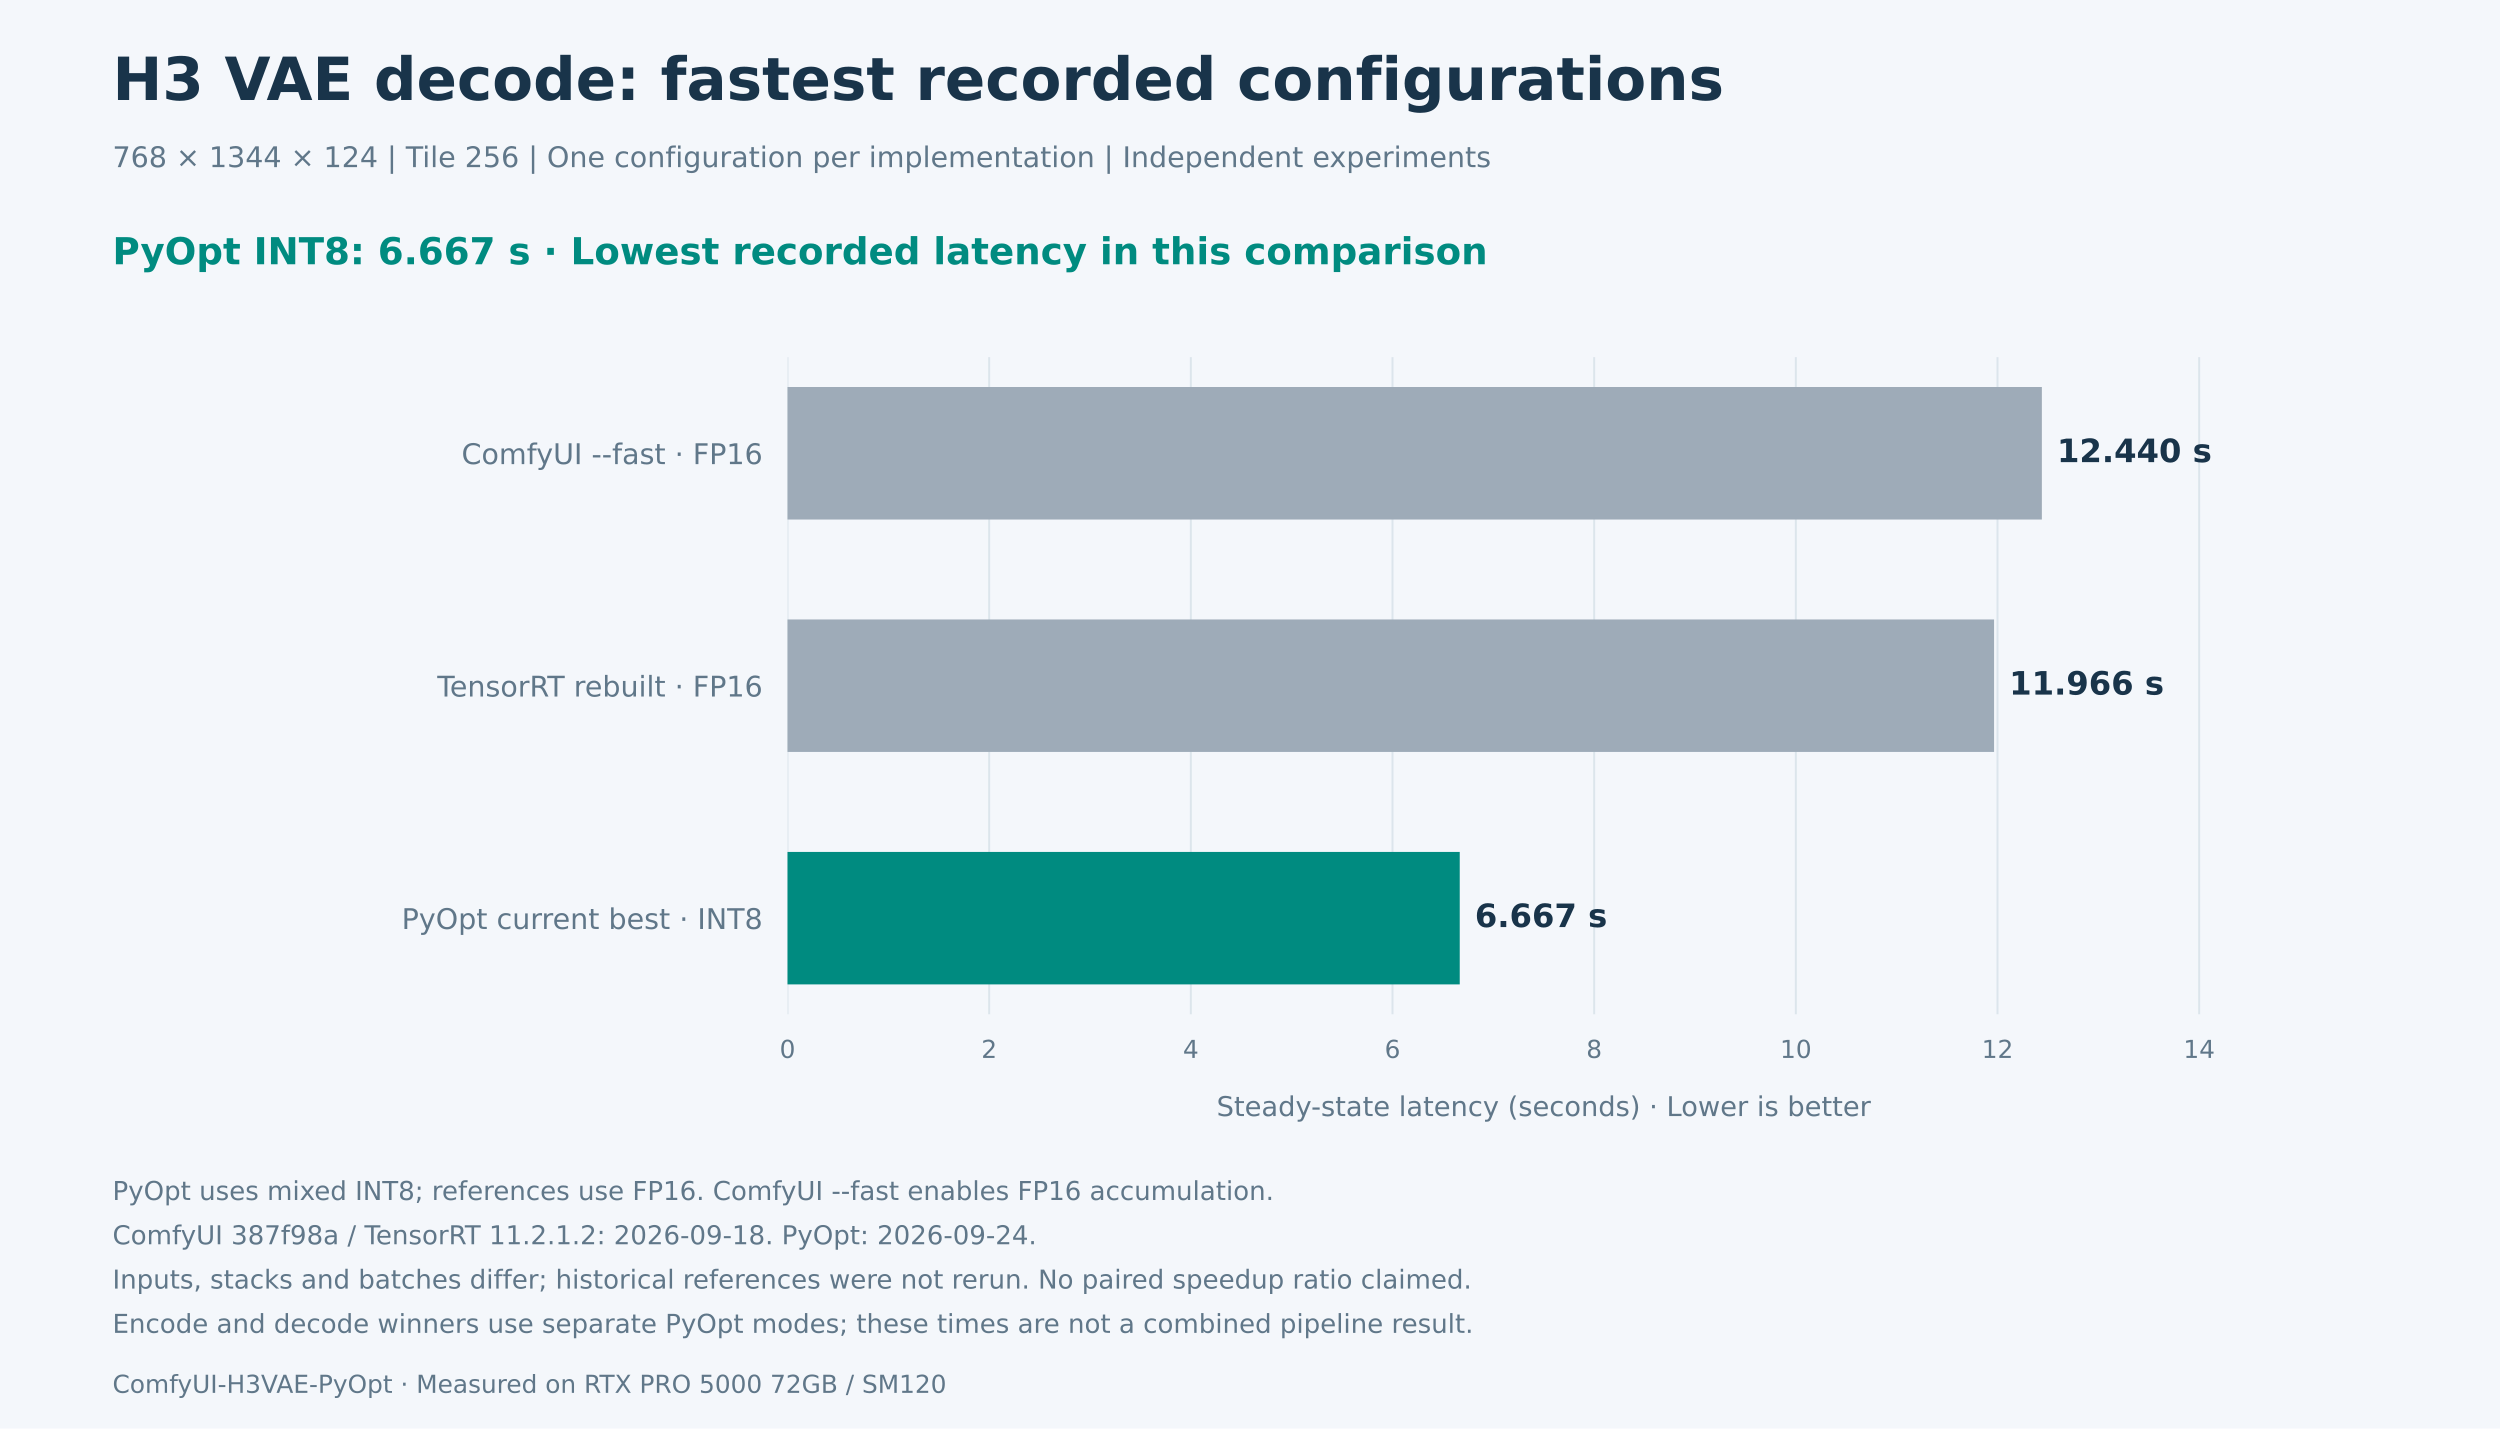
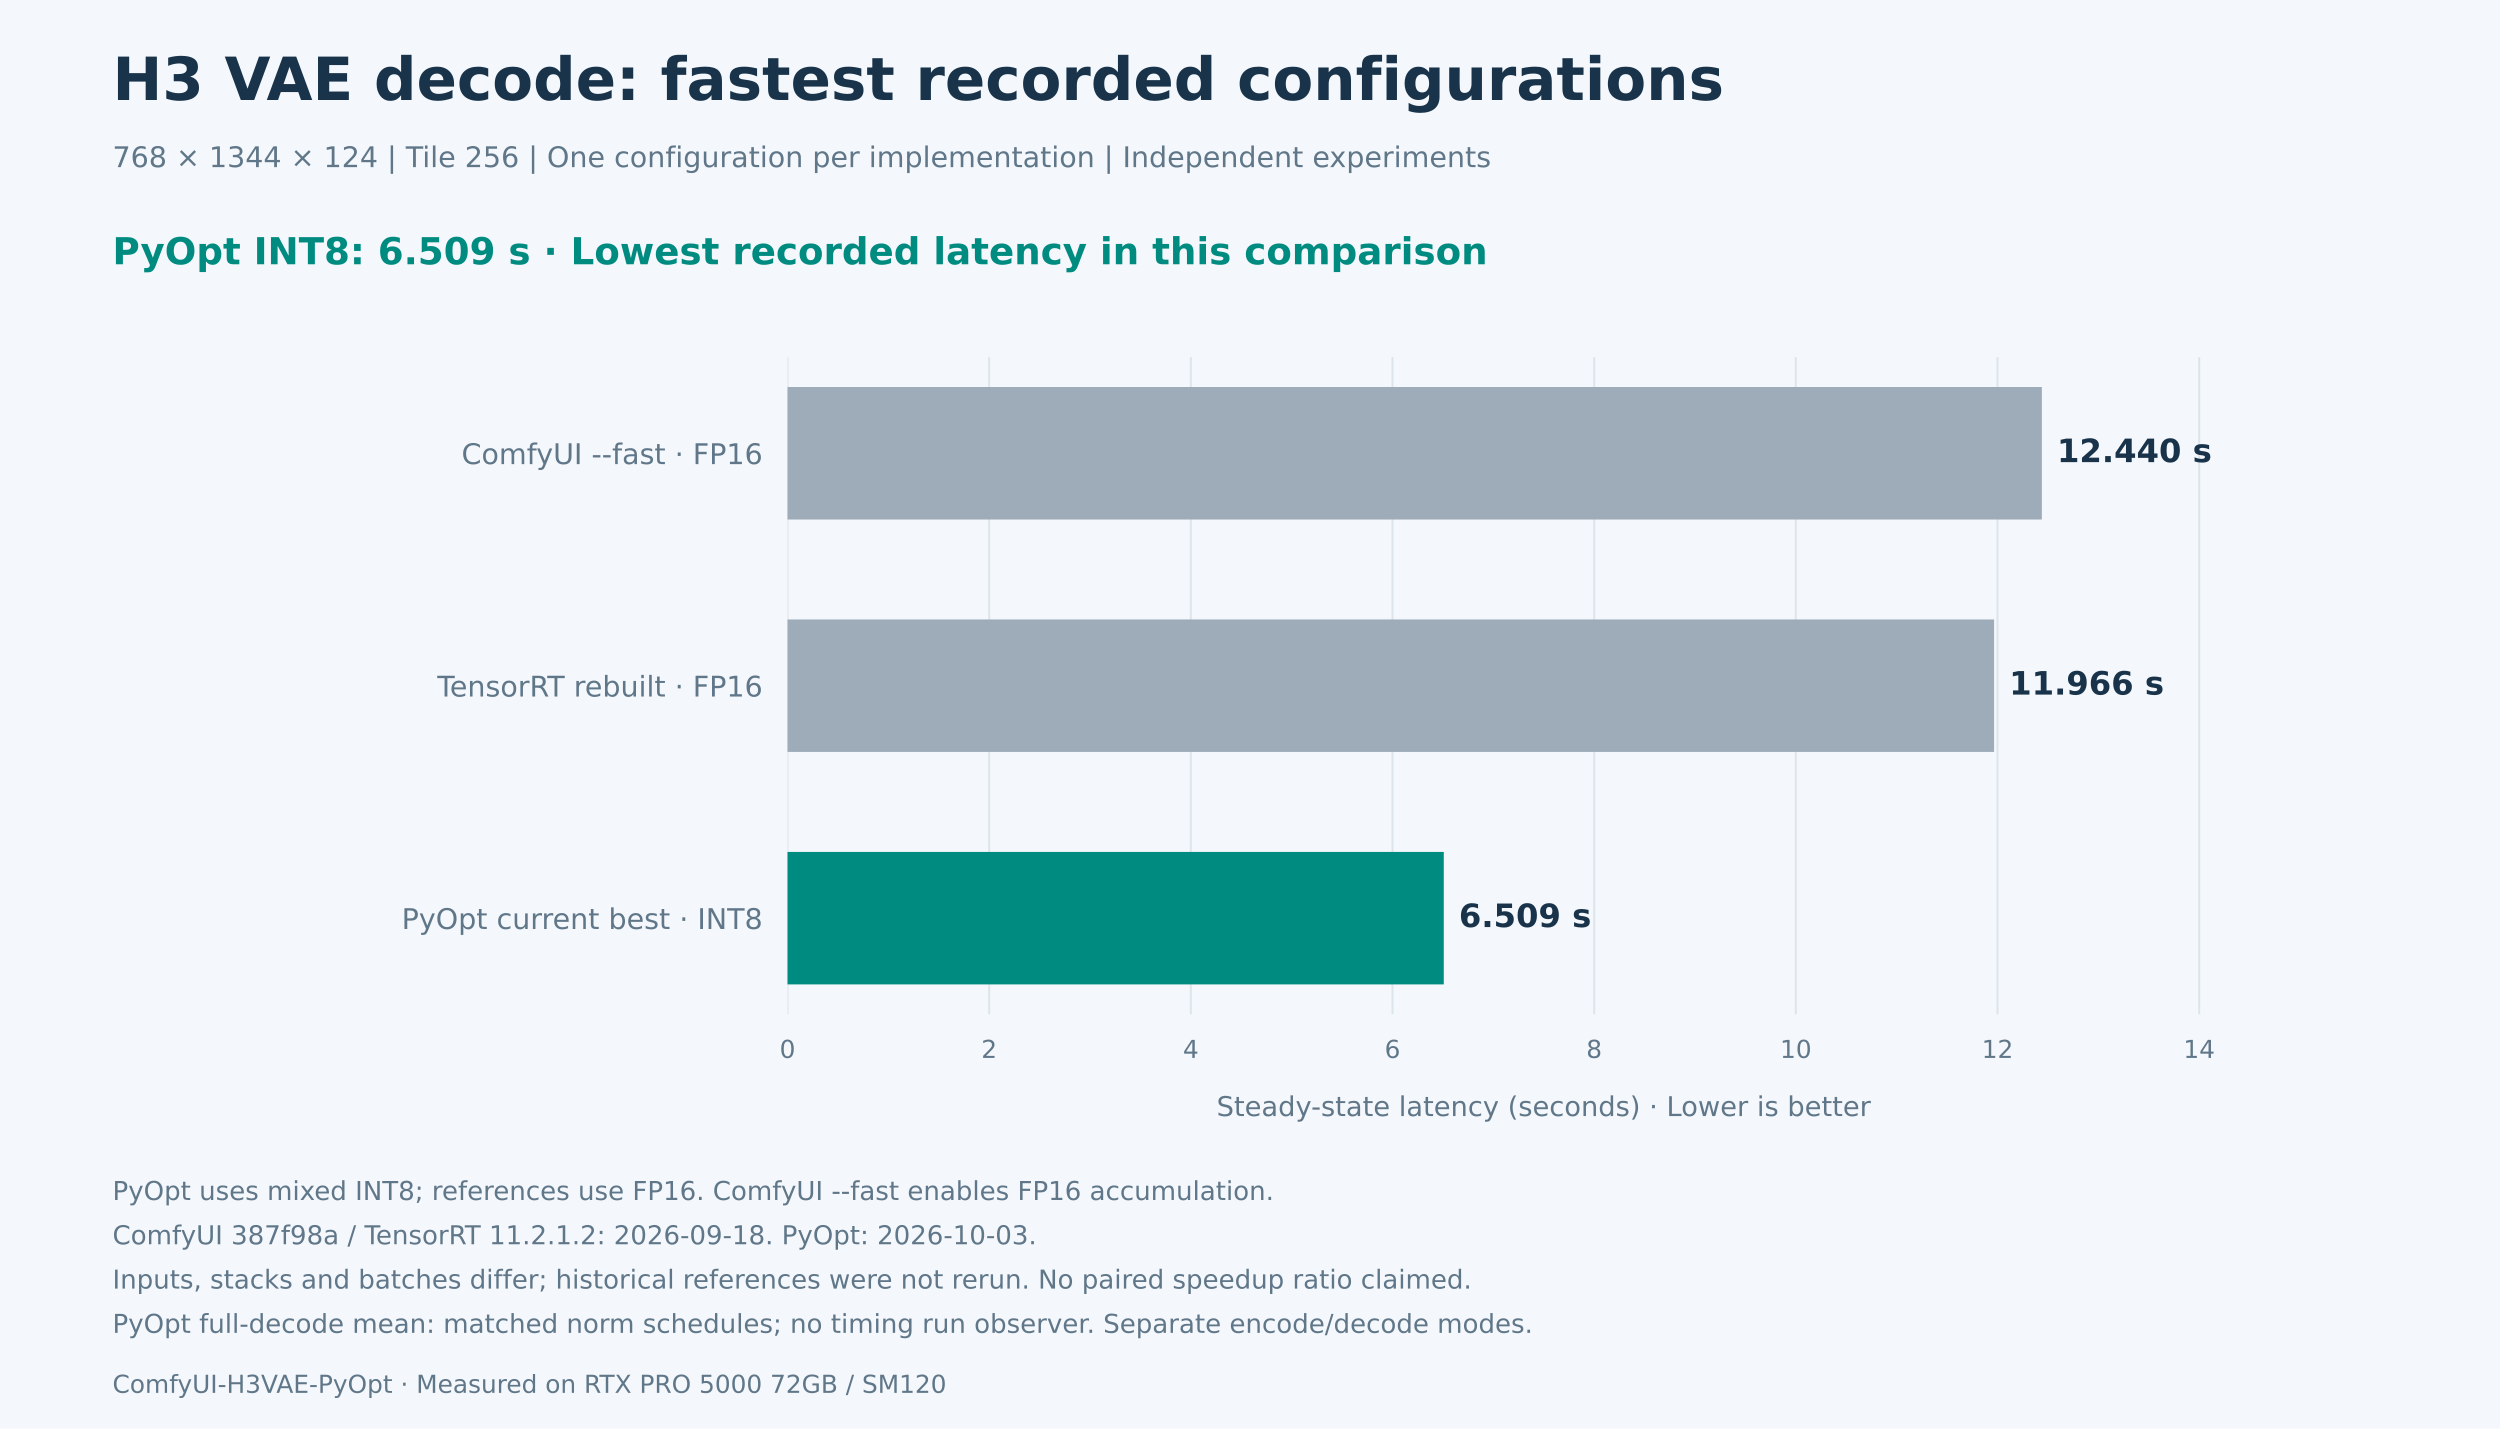
<svg xmlns="http://www.w3.org/2000/svg" role="img" aria-labelledby="chart-title chart-description" width="1008pt" height="576pt" viewBox="0 0 1008 576" version="1.1">
  <defs>
    <style type="text/css">*{stroke-linejoin: round; stroke-linecap: butt}</style>
  </defs>
  <g id="figure_1">
    <g id="patch_1">
      <path d="M 0 576 L 1008 576 L 1008 0 L 0 0 z " style="fill: #f4f7fb" />
    </g>
    <g id="axes_1">
      <g id="patch_2">
        <path d="M 317.52 408.96 L 927.36 408.96 L 927.36 144 L 317.52 144 z " style="fill: #f4f7fb" />
      </g>
      <g id="matplotlib.axis_1">
        <g id="xtick_1">
          <g id="line2d_1">
            <path d="M 317.52 408.96 L 317.52 144 " clip-path="url(#p190c376cc0)" style="fill: none; stroke: #dce5ec; stroke-width: 0.8; stroke-linecap: square" />
          </g>
          <g id="line2d_2" />
          <g id="text_1">
            <text style="fill: #607789; font: 10px 'DejaVu Sans'; text-anchor: middle" x="317.52" y="426.558" transform="rotate(-0 317.52 426.5584)">0</text>
          </g>
        </g>
        <g id="xtick_2">
          <g id="line2d_3">
            <path d="M 398.832 408.96 L 398.832 144 " clip-path="url(#p190c376cc0)" style="fill: none; stroke: #dce5ec; stroke-width: 0.8; stroke-linecap: square" />
          </g>
          <g id="line2d_4" />
          <g id="text_2">
            <text style="fill: #607789; font: 10px 'DejaVu Sans'; text-anchor: middle" x="398.832" y="426.558" transform="rotate(-0 398.832 426.5584)">2</text>
          </g>
        </g>
        <g id="xtick_3">
          <g id="line2d_5">
            <path d="M 480.144 408.96 L 480.144 144 " clip-path="url(#p190c376cc0)" style="fill: none; stroke: #dce5ec; stroke-width: 0.8; stroke-linecap: square" />
          </g>
          <g id="line2d_6" />
          <g id="text_3">
            <text style="fill: #607789; font: 10px 'DejaVu Sans'; text-anchor: middle" x="480.144" y="426.558" transform="rotate(-0 480.144 426.5584)">4</text>
          </g>
        </g>
        <g id="xtick_4">
          <g id="line2d_7">
            <path d="M 561.456 408.96 L 561.456 144 " clip-path="url(#p190c376cc0)" style="fill: none; stroke: #dce5ec; stroke-width: 0.8; stroke-linecap: square" />
          </g>
          <g id="line2d_8" />
          <g id="text_4">
            <text style="fill: #607789; font: 10px 'DejaVu Sans'; text-anchor: middle" x="561.456" y="426.558" transform="rotate(-0 561.456 426.5584)">6</text>
          </g>
        </g>
        <g id="xtick_5">
          <g id="line2d_9">
            <path d="M 642.768 408.96 L 642.768 144 " clip-path="url(#p190c376cc0)" style="fill: none; stroke: #dce5ec; stroke-width: 0.8; stroke-linecap: square" />
          </g>
          <g id="line2d_10" />
          <g id="text_5">
            <text style="fill: #607789; font: 10px 'DejaVu Sans'; text-anchor: middle" x="642.768" y="426.558" transform="rotate(-0 642.768 426.5584)">8</text>
          </g>
        </g>
        <g id="xtick_6">
          <g id="line2d_11">
            <path d="M 724.08 408.96 L 724.08 144 " clip-path="url(#p190c376cc0)" style="fill: none; stroke: #dce5ec; stroke-width: 0.8; stroke-linecap: square" />
          </g>
          <g id="line2d_12" />
          <g id="text_6">
            <text style="fill: #607789; font: 10px 'DejaVu Sans'; text-anchor: middle" x="724.08" y="426.558" transform="rotate(-0 724.08 426.5584)">10</text>
          </g>
        </g>
        <g id="xtick_7">
          <g id="line2d_13">
            <path d="M 805.392 408.96 L 805.392 144 " clip-path="url(#p190c376cc0)" style="fill: none; stroke: #dce5ec; stroke-width: 0.8; stroke-linecap: square" />
          </g>
          <g id="line2d_14" />
          <g id="text_7">
            <text style="fill: #607789; font: 10px 'DejaVu Sans'; text-anchor: middle" x="805.392" y="426.558" transform="rotate(-0 805.392 426.5584)">12</text>
          </g>
        </g>
        <g id="xtick_8">
          <g id="line2d_15">
            <path d="M 886.704 408.96 L 886.704 144 " clip-path="url(#p190c376cc0)" style="fill: none; stroke: #dce5ec; stroke-width: 0.8; stroke-linecap: square" />
          </g>
          <g id="line2d_16" />
          <g id="text_8">
            <text style="fill: #607789; font: 10px 'DejaVu Sans'; text-anchor: middle" x="886.704" y="426.558" transform="rotate(-0 886.704 426.5584)">14</text>
          </g>
        </g>
        <g id="text_9">
          <text style="fill: #607789; font: 11px 'DejaVu Sans'; text-anchor: middle" x="622.44" y="449.996" transform="rotate(-0 622.44 449.9964)">Steady-state latency (seconds)  ·  Lower is better</text>
        </g>
      </g>
      <g id="matplotlib.axis_2">
        <g id="ytick_1">
          <g id="line2d_17" />
          <g id="text_10">
            <text style="fill: #607789; font: 11.5px 'DejaVu Sans'; text-anchor: end" x="307.52" y="187.124" transform="rotate(-0 307.52 187.1243)">ComfyUI --fast · FP16</text>
          </g>
        </g>
        <g id="ytick_2">
          <g id="line2d_18" />
          <g id="text_11">
            <text style="fill: #607789; font: 11.5px 'DejaVu Sans'; text-anchor: end" x="307.52" y="280.849" transform="rotate(-0 307.52 280.8491)">TensorRT rebuilt · FP16</text>
          </g>
        </g>
        <g id="ytick_3">
          <g id="line2d_19" />
          <g id="text_12">
            <text style="fill: #607789; font: 11.5px 'DejaVu Sans'; text-anchor: end" x="307.52" y="374.574" transform="rotate(-0 307.52 374.5739)">PyOpt current best · INT8</text>
          </g>
        </g>
      </g>
      <g id="patch_3">
        <path d="M 317.52 156.044 L 823.281 156.044 L 823.281 209.467 L 317.52 209.467 z " clip-path="url(#p190c376cc0)" style="fill: #9eabb8" />
      </g>
      <g id="patch_4">
        <path d="M 317.52 249.768 L 804.01 249.768 L 804.01 303.192 L 317.52 303.192 z " clip-path="url(#p190c376cc0)" style="fill: #9eabb8" />
      </g>
      <g id="patch_5">
-         <path d="M 317.52 343.493 L 588.566 343.493 L 588.566 396.916 L 317.52 396.916 z " clip-path="url(#p190c376cc0)" style="fill: #008b80" />
+         <path d="M 317.52 343.493 L 582.131 343.493 L 582.131 396.916 L 317.52 396.916 z " clip-path="url(#p190c376cc0)" style="fill: #008b80" />
      </g>
      <g id="text_13">
        <text style="fill: #19344a; font: 700 13px 'DejaVu Sans'; text-anchor: start" x="829.379" y="186.342" transform="rotate(-0 829.379 186.3424)">12.440 s</text>
      </g>
      <g id="text_14">
        <text style="fill: #19344a; font: 700 13px 'DejaVu Sans'; text-anchor: start" x="810.108" y="280.067" transform="rotate(-0 810.1081 280.0672)">11.966 s</text>
      </g>
      <g id="text_15">
-         <text style="fill: #19344a; font: 700 13px 'DejaVu Sans'; text-anchor: start" x="594.665" y="373.792" transform="rotate(-0 594.6645 373.792)">6.667 s</text>
+         <text style="fill: #19344a; font: 700 13px 'DejaVu Sans'; text-anchor: start" x="588.229" y="373.792" transform="rotate(-0 588.2295 373.792)">6.509 s</text>
      </g>
    </g>
    <g id="text_16">
      <text style="fill: #19344a; font: 700 24px 'DejaVu Sans'; text-anchor: start" x="45.36" y="40.32" transform="rotate(-0 45.36 40.32)">H3 VAE decode: fastest recorded configurations</text>
    </g>
    <g id="text_17">
      <text style="fill: #607789; font: 11.5px 'DejaVu Sans'; text-anchor: start" x="45.36" y="67.392" transform="rotate(-0 45.36 67.392)">768 × 1344 × 124  |  Tile 256  |  One configuration per implementation  |  Independent experiments</text>
    </g>
    <g id="text_18">
-       <text style="fill: #008b80; font: 700 15px 'DejaVu Sans'; text-anchor: start" x="45.36" y="106.56" transform="rotate(-0 45.36 106.56)">PyOpt INT8: 6.667 s  ·  Lowest recorded latency in this comparison</text>
+       <text style="fill: #008b80; font: 700 15px 'DejaVu Sans'; text-anchor: start" x="45.36" y="106.56" transform="rotate(-0 45.36 106.56)">PyOpt INT8: 6.509 s  ·  Lowest recorded latency in this comparison</text>
    </g>
    <g id="text_19">
      <text style="fill: #607789; font: 10.5px 'DejaVu Sans'; text-anchor: start" x="45.36" y="483.84" transform="rotate(-0 45.36 483.84)">PyOpt uses mixed INT8; references use FP16. ComfyUI --fast enables FP16 accumulation.</text>
    </g>
    <g id="text_20">
-       <text style="fill: #607789; font: 10.5px 'DejaVu Sans'; text-anchor: start" x="45.36" y="501.696" transform="rotate(-0 45.36 501.696)">ComfyUI 387f98a / TensorRT 11.2.1.2: 2026-09-18. PyOpt: 2026-09-24.</text>
+       <text style="fill: #607789; font: 10.5px 'DejaVu Sans'; text-anchor: start" x="45.36" y="501.696" transform="rotate(-0 45.36 501.696)">ComfyUI 387f98a / TensorRT 11.2.1.2: 2026-09-18. PyOpt: 2026-10-03.</text>
    </g>
    <g id="text_21">
      <text style="fill: #607789; font: 10.5px 'DejaVu Sans'; text-anchor: start" x="45.36" y="519.552" transform="rotate(-0 45.36 519.552)">Inputs, stacks and batches differ; historical references were not rerun. No paired speedup ratio claimed.</text>
    </g>
    <g id="text_22">
-       <text style="fill: #607789; font: 10.5px 'DejaVu Sans'; text-anchor: start" x="45.36" y="537.408" transform="rotate(-0 45.36 537.408)">Encode and decode winners use separate PyOpt modes; these times are not a combined pipeline result.</text>
+       <text style="fill: #607789; font: 10.5px 'DejaVu Sans'; text-anchor: start" x="45.36" y="537.408" transform="rotate(-0 45.36 537.408)">PyOpt full-decode mean: matched norm schedules; no timing run observer. Separate encode/decode modes.</text>
    </g>
    <g id="text_23">
      <text style="fill: #607789; font: 10px 'DejaVu Sans'; text-anchor: start" x="45.36" y="561.6" transform="rotate(-0 45.36 561.6)">ComfyUI-H3VAE-PyOpt  ·  Measured on RTX PRO 5000 72GB / SM120</text>
    </g>
  </g>
  <defs>
    <clipPath id="p190c376cc0">
      <rect x="317.52" y="144" width="609.84" height="264.96" />
    </clipPath>
  </defs>
</svg>
